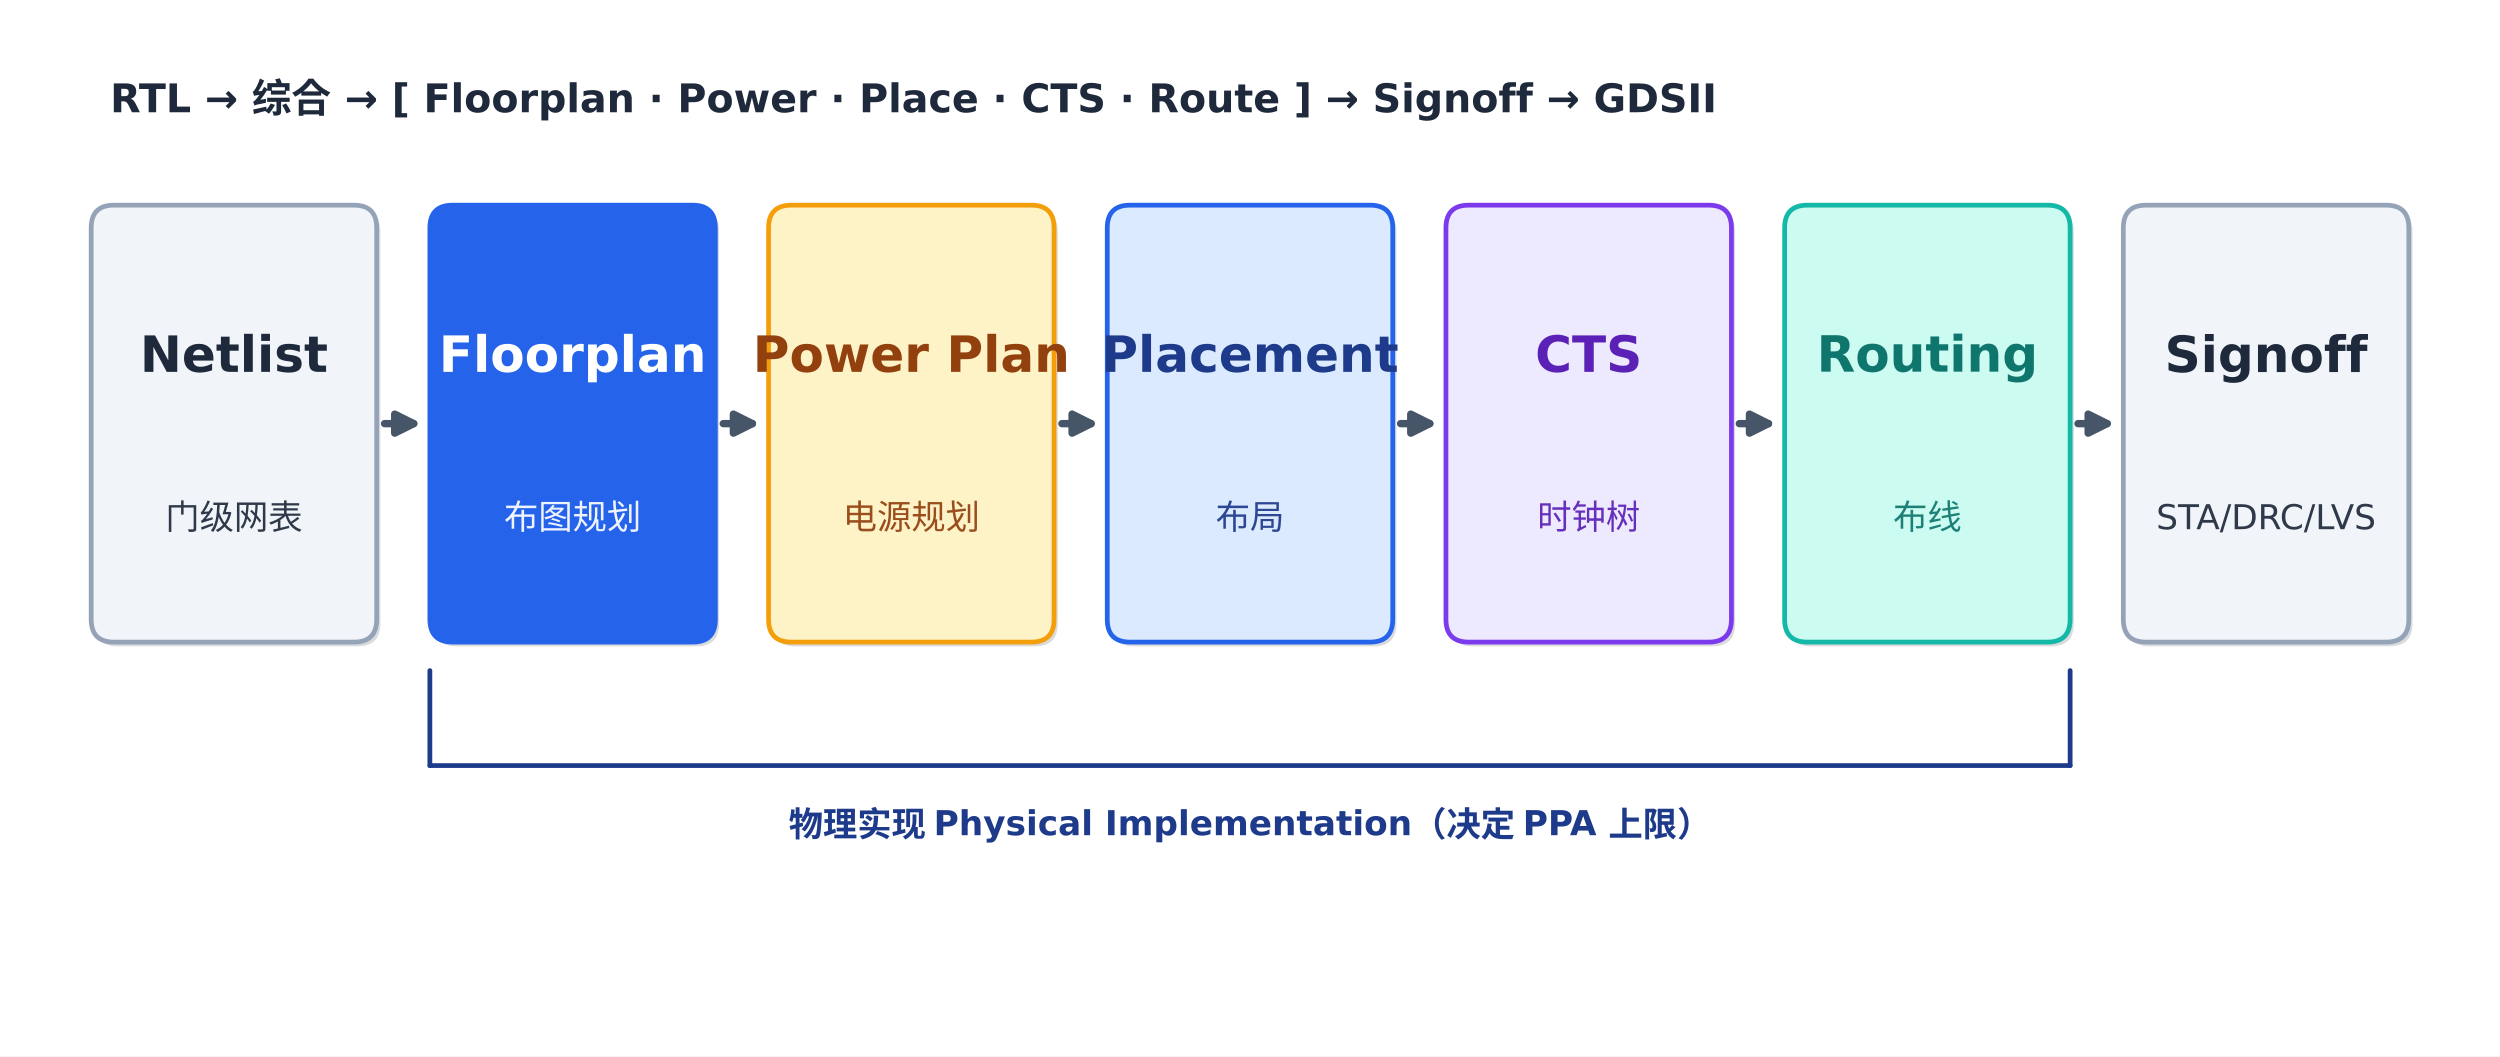
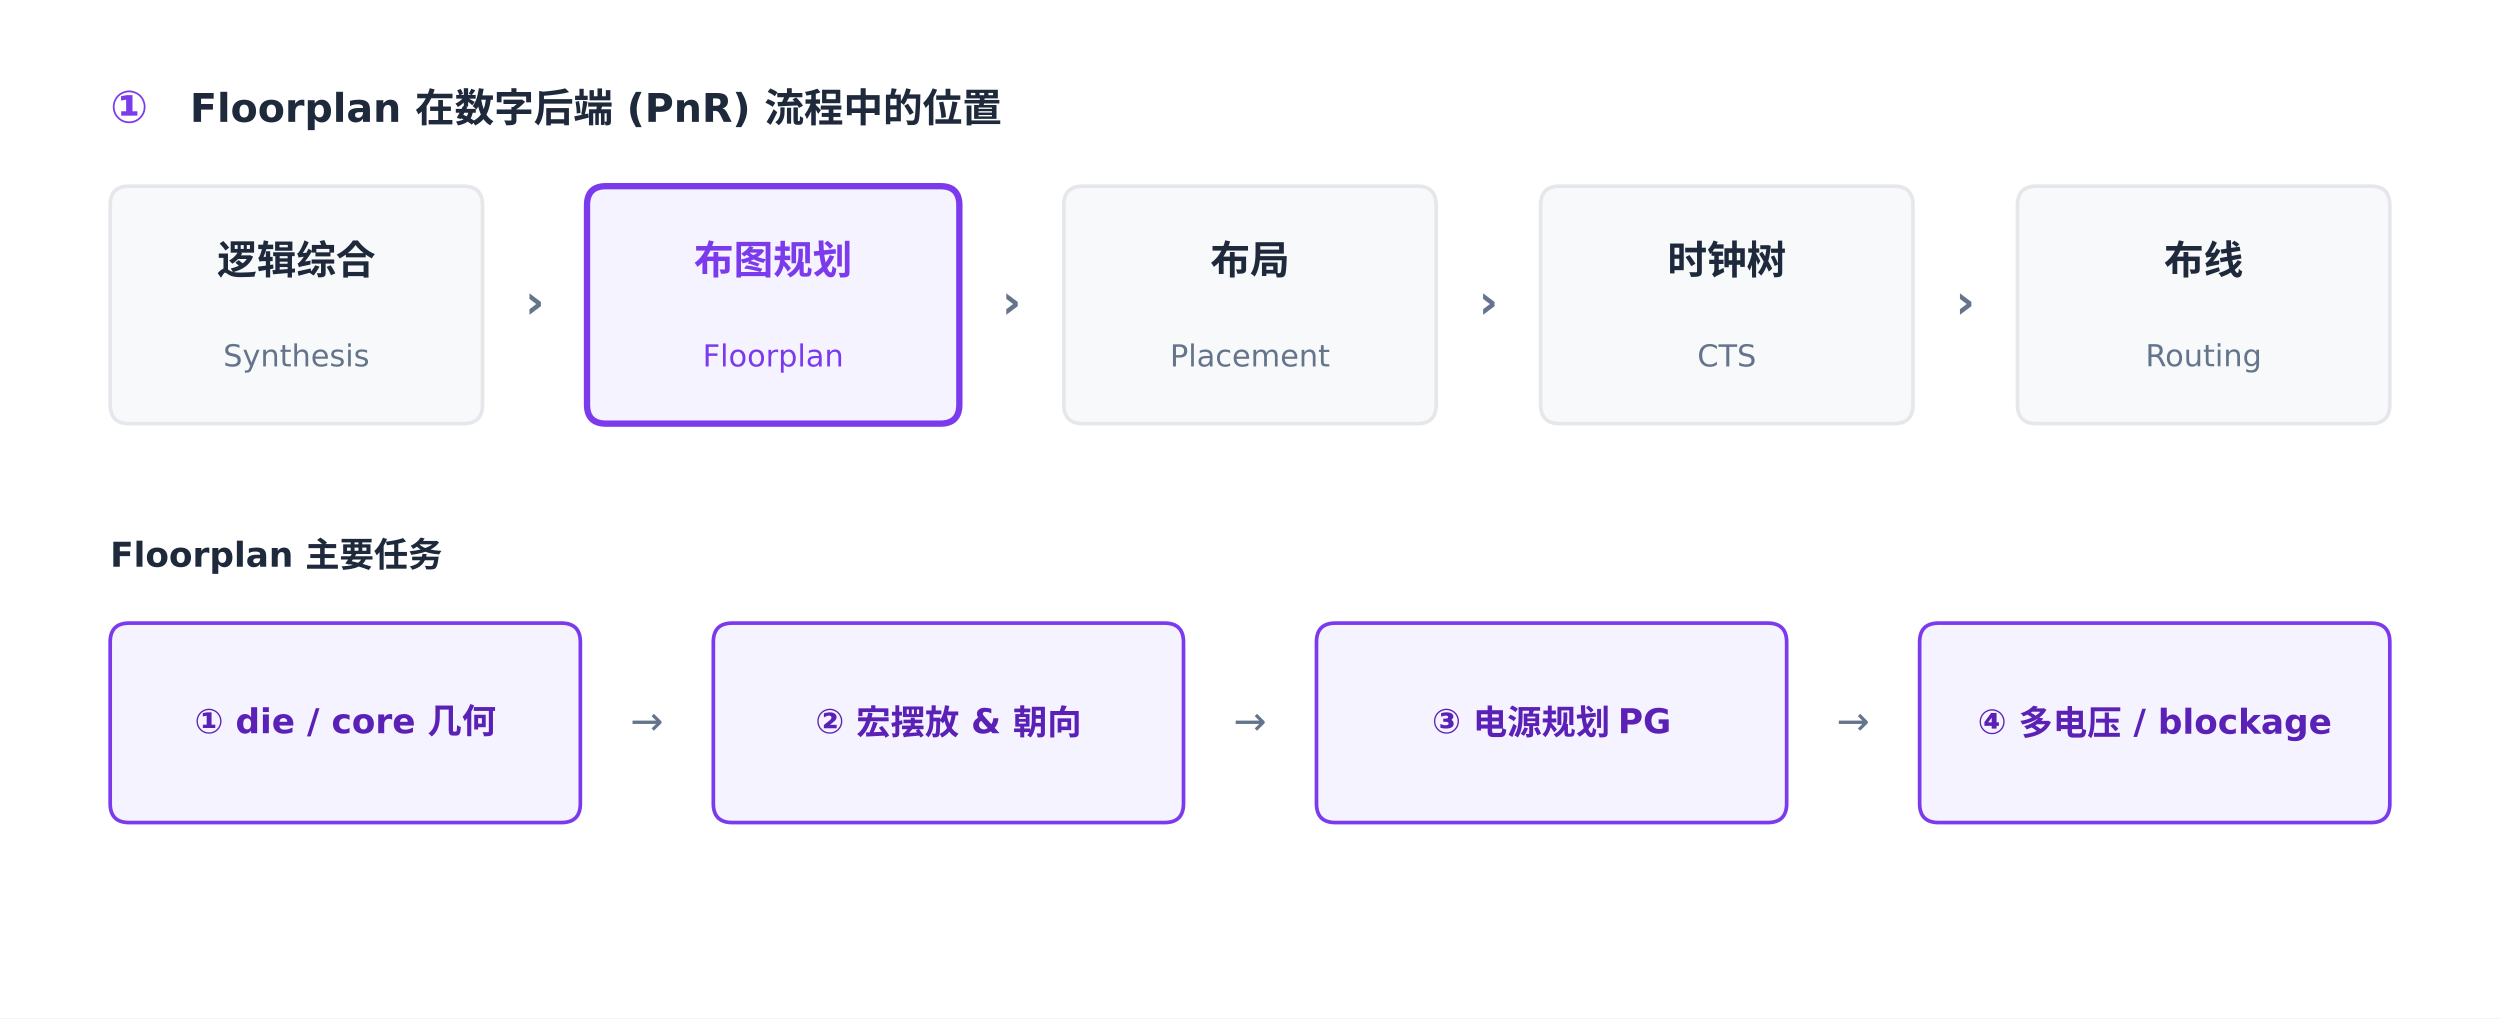
- <svg xmlns="http://www.w3.org/2000/svg" width="947.52pt" height="400.32pt" viewBox="0 0 947.52 400.32" version="1.1">
+ <svg xmlns="http://www.w3.org/2000/svg" width="947.52pt" height="385.92pt" viewBox="0 0 947.52 385.92" version="1.1">
  <defs>
    <style type="text/css">*{stroke-linejoin: round; stroke-linecap: butt}</style>
  </defs>
  <g id="figure_1">
    <g id="patch_1">
-       <path d="M 0 400.32  L 947.52 400.32  L 947.52 -0  L 0 -0  z " style="fill: #ffffff" />
+       <path d="M 0 385.92  L 947.52 385.92  L 947.52 0  L 0 0  z " style="fill: #ffffff" />
    </g>
    <g id="axes_1">
      <g id="patch_2">
-         <path d="M 5.76 394.56  L 941.76 394.56  L 941.76 5.76  L 5.76 5.76  z " clip-path="url(#pcc34184662)" style="fill: #ffffff" />
+         <path d="M 5.76 380.16  L 941.76 380.16  L 941.76 5.76  L 5.76 5.76  z " clip-path="url(#pd4212178b5)" style="fill: #ffffff" />
      </g>
      <g id="patch_3">
-         <path d="M 44.6 244.96  L 135.526 244.96  Q 144.166 244.96 144.166 236.32  L 144.166 88  Q 144.166 79.36 135.526 79.36  L 44.6 79.36  Q 35.96 79.36 35.96 88  L 35.96 236.32  Q 35.96 244.96 44.6 244.96  z " clip-path="url(#pcc34184662)" style="fill: #0f172a; opacity: 0.16" />
-         <path d="M 43.2 243.36  L 134.126 243.36  Q 142.766 243.36 142.766 234.72  L 142.766 86.4  Q 142.766 77.76 134.126 77.76  L 43.2 77.76  Q 34.56 77.76 34.56 86.4  L 34.56 234.72  Q 34.56 243.36 43.2 243.36  z " clip-path="url(#pcc34184662)" style="fill: #f1f5f9; stroke: #94a3b8; stroke-width: 1.8; stroke-linejoin: miter" />
+         <path d="M 48.96 160.56  L 175.68 160.56  Q 182.88 160.56 182.88 153.36  L 182.88 77.76  Q 182.88 70.56 175.68 70.56  L 48.96 70.56  Q 41.76 70.56 41.76 77.76  L 41.76 153.36  Q 41.76 160.56 48.96 160.56  z " clip-path="url(#pd4212178b5)" style="fill: #f8f9fb; stroke: #e5e7eb; stroke-width: 1.4; stroke-linejoin: miter" />
      </g>
      <g id="patch_4">
-         <path d="M 172.966 244.96  L 263.891 244.96  Q 272.531 244.96 272.531 236.32  L 272.531 88  Q 272.531 79.36 263.891 79.36  L 172.966 79.36  Q 164.326 79.36 164.326 88  L 164.326 236.32  Q 164.326 244.96 172.966 244.96  z " clip-path="url(#pcc34184662)" style="fill: #0f172a; opacity: 0.16" />
-         <path d="M 171.566 243.36  L 262.491 243.36  Q 271.131 243.36 271.131 234.72  L 271.131 86.4  Q 271.131 77.76 262.491 77.76  L 171.566 77.76  Q 162.926 77.76 162.926 86.4  L 162.926 234.72  Q 162.926 243.36 171.566 243.36  z " clip-path="url(#pcc34184662)" style="fill: #2563eb; stroke: #2563eb; stroke-width: 1.8; stroke-linejoin: miter" />
+         <path d="M 229.68 160.56  L 356.4 160.56  Q 363.6 160.56 363.6 153.36  L 363.6 77.76  Q 363.6 70.56 356.4 70.56  L 229.68 70.56  Q 222.48 70.56 222.48 77.76  L 222.48 153.36  Q 222.48 160.56 229.68 160.56  z " clip-path="url(#pd4212178b5)" style="fill: #f5f3ff; stroke: #7c3aed; stroke-width: 2.4; stroke-linejoin: miter" />
      </g>
      <g id="patch_5">
-         <path d="M 301.331 244.96  L 392.257 244.96  Q 400.897 244.96 400.897 236.32  L 400.897 88  Q 400.897 79.36 392.257 79.36  L 301.331 79.36  Q 292.691 79.36 292.691 88  L 292.691 236.32  Q 292.691 244.96 301.331 244.96  z " clip-path="url(#pcc34184662)" style="fill: #0f172a; opacity: 0.16" />
-         <path d="M 299.931 243.36  L 390.857 243.36  Q 399.497 243.36 399.497 234.72  L 399.497 86.4  Q 399.497 77.76 390.857 77.76  L 299.931 77.76  Q 291.291 77.76 291.291 86.4  L 291.291 234.72  Q 291.291 243.36 299.931 243.36  z " clip-path="url(#pcc34184662)" style="fill: #fef3c7; stroke: #f59e0b; stroke-width: 1.8; stroke-linejoin: miter" />
+         <path d="M 410.4 160.56  L 537.12 160.56  Q 544.32 160.56 544.32 153.36  L 544.32 77.76  Q 544.32 70.56 537.12 70.56  L 410.4 70.56  Q 403.2 70.56 403.2 77.76  L 403.2 153.36  Q 403.2 160.56 410.4 160.56  z " clip-path="url(#pd4212178b5)" style="fill: #f8f9fb; stroke: #e5e7eb; stroke-width: 1.4; stroke-linejoin: miter" />
      </g>
      <g id="patch_6">
-         <path d="M 429.697 244.96  L 520.623 244.96  Q 529.263 244.96 529.263 236.32  L 529.263 88  Q 529.263 79.36 520.623 79.36  L 429.697 79.36  Q 421.057 79.36 421.057 88  L 421.057 236.32  Q 421.057 244.96 429.697 244.96  z " clip-path="url(#pcc34184662)" style="fill: #0f172a; opacity: 0.16" />
-         <path d="M 428.297 243.36  L 519.223 243.36  Q 527.863 243.36 527.863 234.72  L 527.863 86.4  Q 527.863 77.76 519.223 77.76  L 428.297 77.76  Q 419.657 77.76 419.657 86.4  L 419.657 234.72  Q 419.657 243.36 428.297 243.36  z " clip-path="url(#pcc34184662)" style="fill: #dbeafe; stroke: #2563eb; stroke-width: 1.8; stroke-linejoin: miter" />
+         <path d="M 591.12 160.56  L 717.84 160.56  Q 725.04 160.56 725.04 153.36  L 725.04 77.76  Q 725.04 70.56 717.84 70.56  L 591.12 70.56  Q 583.92 70.56 583.92 77.76  L 583.92 153.36  Q 583.92 160.56 591.12 160.56  z " clip-path="url(#pd4212178b5)" style="fill: #f8f9fb; stroke: #e5e7eb; stroke-width: 1.4; stroke-linejoin: miter" />
      </g>
      <g id="patch_7">
-         <path d="M 558.063 244.96  L 648.989 244.96  Q 657.629 244.96 657.629 236.32  L 657.629 88  Q 657.629 79.36 648.989 79.36  L 558.063 79.36  Q 549.423 79.36 549.423 88  L 549.423 236.32  Q 549.423 244.96 558.063 244.96  z " clip-path="url(#pcc34184662)" style="fill: #0f172a; opacity: 0.16" />
-         <path d="M 556.663 243.36  L 647.589 243.36  Q 656.229 243.36 656.229 234.72  L 656.229 86.4  Q 656.229 77.76 647.589 77.76  L 556.663 77.76  Q 548.023 77.76 548.023 86.4  L 548.023 234.72  Q 548.023 243.36 556.663 243.36  z " clip-path="url(#pcc34184662)" style="fill: #ede9fe; stroke: #7c3aed; stroke-width: 1.8; stroke-linejoin: miter" />
+         <path d="M 771.84 160.56  L 898.56 160.56  Q 905.76 160.56 905.76 153.36  L 905.76 77.76  Q 905.76 70.56 898.56 70.56  L 771.84 70.56  Q 764.64 70.56 764.64 77.76  L 764.64 153.36  Q 764.64 160.56 771.84 160.56  z " clip-path="url(#pd4212178b5)" style="fill: #f8f9fb; stroke: #e5e7eb; stroke-width: 1.4; stroke-linejoin: miter" />
      </g>
      <g id="patch_8">
-         <path d="M 686.429 244.96  L 777.354 244.96  Q 785.994 244.96 785.994 236.32  L 785.994 88  Q 785.994 79.36 777.354 79.36  L 686.429 79.36  Q 677.789 79.36 677.789 88  L 677.789 236.32  Q 677.789 244.96 686.429 244.96  z " clip-path="url(#pcc34184662)" style="fill: #0f172a; opacity: 0.16" />
-         <path d="M 685.029 243.36  L 775.954 243.36  Q 784.594 243.36 784.594 234.72  L 784.594 86.4  Q 784.594 77.76 775.954 77.76  L 685.029 77.76  Q 676.389 77.76 676.389 86.4  L 676.389 234.72  Q 676.389 243.36 685.029 243.36  z " clip-path="url(#pcc34184662)" style="fill: #ccfbf1; stroke: #14b8a6; stroke-width: 1.8; stroke-linejoin: miter" />
+         <path d="M 48.96 311.76  L 212.76 311.76  Q 219.96 311.76 219.96 304.56  L 219.96 243.36  Q 219.96 236.16 212.76 236.16  L 48.96 236.16  Q 41.76 236.16 41.76 243.36  L 41.76 304.56  Q 41.76 311.76 48.96 311.76  z " clip-path="url(#pd4212178b5)" style="fill: #f5f3ff; stroke: #7c3aed; stroke-width: 1.4; stroke-linejoin: miter" />
      </g>
      <g id="patch_9">
-         <path d="M 814.794 244.96  L 905.72 244.96  Q 914.36 244.96 914.36 236.32  L 914.36 88  Q 914.36 79.36 905.72 79.36  L 814.794 79.36  Q 806.154 79.36 806.154 88  L 806.154 236.32  Q 806.154 244.96 814.794 244.96  z " clip-path="url(#pcc34184662)" style="fill: #0f172a; opacity: 0.16" />
-         <path d="M 813.394 243.36  L 904.32 243.36  Q 912.96 243.36 912.96 234.72  L 912.96 86.4  Q 912.96 77.76 904.32 77.76  L 813.394 77.76  Q 804.754 77.76 804.754 86.4  L 804.754 234.72  Q 804.754 243.36 813.394 243.36  z " clip-path="url(#pcc34184662)" style="fill: #f1f5f9; stroke: #94a3b8; stroke-width: 1.8; stroke-linejoin: miter" />
+         <path d="M 277.56 311.76  L 441.36 311.76  Q 448.56 311.76 448.56 304.56  L 448.56 243.36  Q 448.56 236.16 441.36 236.16  L 277.56 236.16  Q 270.36 236.16 270.36 243.36  L 270.36 304.56  Q 270.36 311.76 277.56 311.76  z " clip-path="url(#pd4212178b5)" style="fill: #f5f3ff; stroke: #7c3aed; stroke-width: 1.4; stroke-linejoin: miter" />
      </g>
-       <g id="line2d_1">
-         <path d="M 162.926 254.16  L 162.926 290.16  " clip-path="url(#pcc34184662)" style="fill: none; stroke: #1e3a8a; stroke-width: 1.8; stroke-linecap: round" />
+       <g id="patch_10">
+         <path d="M 506.16 311.76  L 669.96 311.76  Q 677.16 311.76 677.16 304.56  L 677.16 243.36  Q 677.16 236.16 669.96 236.16  L 506.16 236.16  Q 498.96 236.16 498.96 243.36  L 498.96 304.56  Q 498.96 311.76 506.16 311.76  z " clip-path="url(#pd4212178b5)" style="fill: #f5f3ff; stroke: #7c3aed; stroke-width: 1.4; stroke-linejoin: miter" />
      </g>
-       <g id="line2d_2">
-         <path d="M 784.594 254.16  L 784.594 290.16  " clip-path="url(#pcc34184662)" style="fill: none; stroke: #1e3a8a; stroke-width: 1.8; stroke-linecap: round" />
-       </g>
-       <g id="line2d_3">
-         <path d="M 162.926 290.16  L 784.594 290.16  " clip-path="url(#pcc34184662)" style="fill: none; stroke: #1e3a8a; stroke-width: 1.8; stroke-linecap: round" />
+       <g id="patch_11">
+         <path d="M 734.76 311.76  L 898.56 311.76  Q 905.76 311.76 905.76 304.56  L 905.76 243.36  Q 905.76 236.16 898.56 236.16  L 734.76 236.16  Q 727.56 236.16 727.56 243.36  L 727.56 304.56  Q 727.56 311.76 734.76 311.76  z " clip-path="url(#pd4212178b5)" style="fill: #f5f3ff; stroke: #7c3aed; stroke-width: 1.4; stroke-linejoin: miter" />
      </g>
      <g id="text_1">
-         <text style="font-weight: 700; font-size: 15px; font-family: 'Microsoft YaHei', 'Microsoft YaHei UI', 'SimHei', 'Segoe UI', 'DejaVu Sans', sans-serif; text-anchor: start; fill: #1e293b" x="41.76" y="42.539" transform="rotate(-0 41.76 42.5393)">RTL → 综合 → [ Floorplan · Power · Place · CTS · Route ] → Signoff → GDSII</text>
-       </g>
-       <g id="patch_10">
-         <path d="M 145.763 160.56  Q 152.846 160.56 156.799 160.56  " clip-path="url(#pcc34184662)" style="fill: none; stroke: #475569; stroke-width: 2.8; stroke-linecap: round" />
-         <path d="M 149.599 156.96  L 156.799 160.56  L 149.599 164.16  z " clip-path="url(#pcc34184662)" style="fill: #475569; stroke: #475569; stroke-width: 2.8; stroke-linecap: round" />
-       </g>
-       <g id="patch_11">
-         <path d="M 274.129 160.56  Q 281.212 160.56 285.165 160.56  " clip-path="url(#pcc34184662)" style="fill: none; stroke: #475569; stroke-width: 2.8; stroke-linecap: round" />
-         <path d="M 277.965 156.96  L 285.165 160.56  L 277.965 164.16  z " clip-path="url(#pcc34184662)" style="fill: #475569; stroke: #475569; stroke-width: 2.8; stroke-linecap: round" />
-       </g>
-       <g id="patch_12">
-         <path d="M 402.495 160.56  Q 409.578 160.56 413.531 160.56  " clip-path="url(#pcc34184662)" style="fill: none; stroke: #475569; stroke-width: 2.8; stroke-linecap: round" />
-         <path d="M 406.331 156.96  L 413.531 160.56  L 406.331 164.16  z " clip-path="url(#pcc34184662)" style="fill: #475569; stroke: #475569; stroke-width: 2.8; stroke-linecap: round" />
-       </g>
-       <g id="patch_13">
-         <path d="M 530.86 160.56  Q 537.944 160.56 541.896 160.56  " clip-path="url(#pcc34184662)" style="fill: none; stroke: #475569; stroke-width: 2.8; stroke-linecap: round" />
-         <path d="M 534.696 156.96  L 541.896 160.56  L 534.696 164.16  z " clip-path="url(#pcc34184662)" style="fill: #475569; stroke: #475569; stroke-width: 2.8; stroke-linecap: round" />
-       </g>
-       <g id="patch_14">
-         <path d="M 659.226 160.56  Q 666.309 160.56 670.262 160.56  " clip-path="url(#pcc34184662)" style="fill: none; stroke: #475569; stroke-width: 2.8; stroke-linecap: round" />
-         <path d="M 663.062 156.96  L 670.262 160.56  L 663.062 164.16  z " clip-path="url(#pcc34184662)" style="fill: #475569; stroke: #475569; stroke-width: 2.8; stroke-linecap: round" />
-       </g>
-       <g id="patch_15">
-         <path d="M 787.592 160.56  Q 794.675 160.56 798.628 160.56  " clip-path="url(#pcc34184662)" style="fill: none; stroke: #475569; stroke-width: 2.8; stroke-linecap: round" />
-         <path d="M 791.428 156.96  L 798.628 160.56  L 791.428 164.16  z " clip-path="url(#pcc34184662)" style="fill: #475569; stroke: #475569; stroke-width: 2.8; stroke-linecap: round" />
+         <text style="font-weight: 700; font-size: 15px; font-family: 'Microsoft YaHei', 'Microsoft YaHei UI', 'SimHei', 'Segoe UI', 'DejaVu Sans', sans-serif; text-anchor: middle; fill: #1e293b" x="112.32" y="103.851" transform="rotate(-0 112.32 103.8509)">逻辑综合</text>
      </g>
      <g id="text_2">
-         <text style="font-weight: 700; font-size: 13px; font-family: 'Microsoft YaHei', 'Microsoft YaHei UI', 'SimHei', 'Segoe UI', 'DejaVu Sans', sans-serif; text-anchor: middle; fill: #1e3a8a" x="473.76" y="316.989" transform="rotate(-0 473.76 316.9893)">物理实现 Physical Implementation（决定 PPA 上限）</text>
+         <text style="font-size: 11.5px; font-family: 'Microsoft YaHei', 'Microsoft YaHei UI', 'SimHei', 'Segoe UI', 'DejaVu Sans', sans-serif; text-anchor: middle; fill: #64748b" x="112.32" y="138.854" transform="rotate(-0 112.32 138.8537)">Synthesis</text>
      </g>
      <g id="text_3">
-         <text style="font-weight: 700; font-size: 19px; font-family: 'Microsoft YaHei', 'Microsoft YaHei UI', 'SimHei', 'Segoe UI', 'DejaVu Sans', sans-serif; text-anchor: middle; fill: #1e293b" x="88.663" y="140.952" transform="rotate(-0 88.66286 140.9524)">Netlist</text>
+         <text style="font-weight: 700; font-size: 15px; font-family: 'Microsoft YaHei', 'Microsoft YaHei UI', 'SimHei', 'Segoe UI', 'DejaVu Sans', sans-serif; text-anchor: middle; fill: #7c3aed" x="293.04" y="103.851" transform="rotate(-0 293.04 103.8509)">布图规划</text>
      </g>
      <g id="text_4">
-         <text style="font-size: 13px; font-family: 'Microsoft YaHei', 'Microsoft YaHei UI', 'SimHei', 'Segoe UI', 'DejaVu Sans', sans-serif; text-anchor: middle; fill: #1e293b; opacity: 0.92" x="88.663" y="200.572" transform="rotate(-0 88.66286 200.5721)">门级网表</text>
+         <text style="font-size: 11.5px; font-family: 'Microsoft YaHei', 'Microsoft YaHei UI', 'SimHei', 'Segoe UI', 'DejaVu Sans', sans-serif; text-anchor: middle; fill: #7c3aed" x="293.04" y="138.887" transform="rotate(-0 293.04 138.887)">Floorplan</text>
      </g>
      <g id="text_5">
-         <text style="font-weight: 700; font-size: 19px; font-family: 'Microsoft YaHei', 'Microsoft YaHei UI', 'SimHei', 'Segoe UI', 'DejaVu Sans', sans-serif; text-anchor: middle; fill: #ffffff" x="217.029" y="140.952" transform="rotate(-0 217.0286 140.9524)">Floorplan</text>
+         <text style="font-weight: 700; font-size: 15px; font-family: 'Microsoft YaHei', 'Microsoft YaHei UI', 'SimHei', 'Segoe UI', 'DejaVu Sans', sans-serif; text-anchor: middle; fill: #1e293b" x="473.76" y="103.851" transform="rotate(-0 473.76 103.8509)">布局</text>
      </g>
      <g id="text_6">
-         <text style="font-size: 13px; font-family: 'Microsoft YaHei', 'Microsoft YaHei UI', 'SimHei', 'Segoe UI', 'DejaVu Sans', sans-serif; text-anchor: middle; fill: #ffffff; opacity: 0.92" x="217.029" y="200.572" transform="rotate(-0 217.0286 200.5721)">布图规划</text>
+         <text style="font-size: 11.5px; font-family: 'Microsoft YaHei', 'Microsoft YaHei UI', 'SimHei', 'Segoe UI', 'DejaVu Sans', sans-serif; text-anchor: middle; fill: #64748b" x="473.76" y="138.887" transform="rotate(-0 473.76 138.887)">Placement</text>
      </g>
      <g id="text_7">
-         <text style="font-weight: 700; font-size: 19px; font-family: 'Microsoft YaHei', 'Microsoft YaHei UI', 'SimHei', 'Segoe UI', 'DejaVu Sans', sans-serif; text-anchor: middle; fill: #92400e" x="345.394" y="140.952" transform="rotate(-0 345.3943 140.9524)">Power Plan</text>
+         <text style="font-weight: 700; font-size: 15px; font-family: 'Microsoft YaHei', 'Microsoft YaHei UI', 'SimHei', 'Segoe UI', 'DejaVu Sans', sans-serif; text-anchor: middle; fill: #1e293b" x="654.48" y="103.851" transform="rotate(-0 654.48 103.8509)">时钟树</text>
      </g>
      <g id="text_8">
-         <text style="font-size: 13px; font-family: 'Microsoft YaHei', 'Microsoft YaHei UI', 'SimHei', 'Segoe UI', 'DejaVu Sans', sans-serif; text-anchor: middle; fill: #92400e; opacity: 0.92" x="345.394" y="200.572" transform="rotate(-0 345.3943 200.5721)">电源规划</text>
+         <text style="font-size: 11.5px; font-family: 'Microsoft YaHei', 'Microsoft YaHei UI', 'SimHei', 'Segoe UI', 'DejaVu Sans', sans-serif; text-anchor: middle; fill: #64748b" x="654.48" y="138.887" transform="rotate(-0 654.48 138.887)">CTS</text>
      </g>
      <g id="text_9">
-         <text style="font-weight: 700; font-size: 19px; font-family: 'Microsoft YaHei', 'Microsoft YaHei UI', 'SimHei', 'Segoe UI', 'DejaVu Sans', sans-serif; text-anchor: middle; fill: #1e3a8a" x="473.76" y="140.952" transform="rotate(-0 473.76 140.9524)">Placement</text>
+         <text style="font-weight: 700; font-size: 15px; font-family: 'Microsoft YaHei', 'Microsoft YaHei UI', 'SimHei', 'Segoe UI', 'DejaVu Sans', sans-serif; text-anchor: middle; fill: #1e293b" x="835.2" y="103.851" transform="rotate(-0 835.2 103.8509)">布线</text>
      </g>
      <g id="text_10">
-         <text style="font-size: 13px; font-family: 'Microsoft YaHei', 'Microsoft YaHei UI', 'SimHei', 'Segoe UI', 'DejaVu Sans', sans-serif; text-anchor: middle; fill: #1e3a8a; opacity: 0.92" x="473.76" y="200.572" transform="rotate(-0 473.76 200.5721)">布局</text>
+         <text style="font-size: 11.5px; font-family: 'Microsoft YaHei', 'Microsoft YaHei UI', 'SimHei', 'Segoe UI', 'DejaVu Sans', sans-serif; text-anchor: middle; fill: #64748b" x="835.2" y="138.821" transform="rotate(-0 835.2 138.8205)">Routing</text>
      </g>
      <g id="text_11">
-         <text style="font-weight: 700; font-size: 19px; font-family: 'Microsoft YaHei', 'Microsoft YaHei UI', 'SimHei', 'Segoe UI', 'DejaVu Sans', sans-serif; text-anchor: middle; fill: #5b21b6" x="602.126" y="140.952" transform="rotate(-0 602.1257 140.9524)">CTS</text>
+         <text style="font-weight: 700; font-size: 13px; font-family: 'Microsoft YaHei', 'Microsoft YaHei UI', 'SimHei', 'Segoe UI', 'DejaVu Sans', sans-serif; text-anchor: start; fill: #1e293b" x="41.76" y="214.806" transform="rotate(-0 41.76 214.8062)">Floorplan 主要任务</text>
      </g>
      <g id="text_12">
-         <text style="font-size: 13px; font-family: 'Microsoft YaHei', 'Microsoft YaHei UI', 'SimHei', 'Segoe UI', 'DejaVu Sans', sans-serif; text-anchor: middle; fill: #5b21b6; opacity: 0.92" x="602.126" y="200.572" transform="rotate(-0 602.1257 200.5721)">时钟树</text>
+         <text style="font-weight: 700; font-size: 13px; font-family: 'Microsoft YaHei', 'Microsoft YaHei UI', 'SimHei', 'Segoe UI', 'DejaVu Sans', sans-serif; text-anchor: middle; fill: #5b21b6" x="130.86" y="277.9" transform="rotate(-0 130.86 277.9001)">① die / core 几何</text>
      </g>
      <g id="text_13">
-         <text style="font-weight: 700; font-size: 19px; font-family: 'Microsoft YaHei', 'Microsoft YaHei UI', 'SimHei', 'Segoe UI', 'DejaVu Sans', sans-serif; text-anchor: middle; fill: #0f766e" x="730.491" y="140.874" transform="rotate(-0 730.4914 140.8738)">Routing</text>
+         <text style="font-weight: 700; font-size: 13px; font-family: 'Microsoft YaHei', 'Microsoft YaHei UI', 'SimHei', 'Segoe UI', 'DejaVu Sans', sans-serif; text-anchor: middle; fill: #5b21b6" x="359.46" y="277.9" transform="rotate(-0 359.46 277.9001)">② 宏摆放 &amp; 朝向</text>
      </g>
      <g id="text_14">
-         <text style="font-size: 13px; font-family: 'Microsoft YaHei', 'Microsoft YaHei UI', 'SimHei', 'Segoe UI', 'DejaVu Sans', sans-serif; text-anchor: middle; fill: #0f766e; opacity: 0.92" x="730.491" y="200.572" transform="rotate(-0 730.4914 200.5721)">布线</text>
+         <text style="font-weight: 700; font-size: 13px; font-family: 'Microsoft YaHei', 'Microsoft YaHei UI', 'SimHei', 'Segoe UI', 'DejaVu Sans', sans-serif; text-anchor: middle; fill: #5b21b6" x="588.06" y="277.9" transform="rotate(-0 588.06 277.9001)">③ 电源规划 PG</text>
      </g>
      <g id="text_15">
-         <text style="font-weight: 700; font-size: 19px; font-family: 'Microsoft YaHei', 'Microsoft YaHei UI', 'SimHei', 'Segoe UI', 'DejaVu Sans', sans-serif; text-anchor: middle; fill: #1e293b" x="858.857" y="141.027" transform="rotate(-0 858.8571 141.0266)">Signoff</text>
+         <text style="font-weight: 700; font-size: 13px; font-family: 'Microsoft YaHei', 'Microsoft YaHei UI', 'SimHei', 'Segoe UI', 'DejaVu Sans', sans-serif; text-anchor: middle; fill: #5b21b6" x="816.66" y="278.09" transform="rotate(-0 816.66 278.09)">④ 多电压 / blockage</text>
      </g>
      <g id="text_16">
-         <text style="font-size: 13px; font-family: 'Microsoft YaHei', 'Microsoft YaHei UI', 'SimHei', 'Segoe UI', 'DejaVu Sans', sans-serif; text-anchor: middle; fill: #1e293b; opacity: 0.92" x="858.857" y="200.572" transform="rotate(-0 858.8571 200.5721)">STA/DRC/LVS</text>
+         <text style="font-size: 15px; font-family: 'Microsoft YaHei', 'Microsoft YaHei UI', 'SimHei', 'Segoe UI', 'DejaVu Sans', sans-serif; text-anchor: middle; fill: #64748b" x="245.16" y="278.451" transform="rotate(-0 245.16 278.4509)">→</text>
+       </g>
+       <g id="text_17">
+         <text style="font-size: 15px; font-family: 'Microsoft YaHei', 'Microsoft YaHei UI', 'SimHei', 'Segoe UI', 'DejaVu Sans', sans-serif; text-anchor: middle; fill: #64748b" x="473.76" y="278.451" transform="rotate(-0 473.76 278.4509)">→</text>
+       </g>
+       <g id="text_18">
+         <text style="font-size: 15px; font-family: 'Microsoft YaHei', 'Microsoft YaHei UI', 'SimHei', 'Segoe UI', 'DejaVu Sans', sans-serif; text-anchor: middle; fill: #64748b" x="702.36" y="278.451" transform="rotate(-0 702.36 278.4509)">→</text>
+       </g>
+       <g id="text_19">
+         <text style="font-weight: 700; font-size: 18px; font-family: 'Microsoft YaHei', 'Microsoft YaHei UI', 'SimHei', 'Segoe UI', 'DejaVu Sans', sans-serif; text-anchor: middle; fill: #64748b" x="202.68" y="120.517" transform="rotate(-0 202.68 120.517)">›</text>
+       </g>
+       <g id="text_20">
+         <text style="font-weight: 700; font-size: 18px; font-family: 'Microsoft YaHei', 'Microsoft YaHei UI', 'SimHei', 'Segoe UI', 'DejaVu Sans', sans-serif; text-anchor: middle; fill: #64748b" x="383.4" y="120.517" transform="rotate(-0 383.4 120.517)">›</text>
+       </g>
+       <g id="text_21">
+         <text style="font-weight: 700; font-size: 18px; font-family: 'Microsoft YaHei', 'Microsoft YaHei UI', 'SimHei', 'Segoe UI', 'DejaVu Sans', sans-serif; text-anchor: middle; fill: #64748b" x="564.12" y="120.517" transform="rotate(-0 564.12 120.517)">›</text>
+       </g>
+       <g id="text_22">
+         <text style="font-weight: 700; font-size: 18px; font-family: 'Microsoft YaHei', 'Microsoft YaHei UI', 'SimHei', 'Segoe UI', 'DejaVu Sans', sans-serif; text-anchor: middle; fill: #64748b" x="744.84" y="120.517" transform="rotate(-0 744.84 120.517)">›</text>
+       </g>
+       <g id="text_23">
+         <text style="font-weight: 700; font-size: 17px; font-family: 'Microsoft YaHei', 'Microsoft YaHei UI', 'SimHei', 'Segoe UI', 'DejaVu Sans', sans-serif; text-anchor: start; fill: #7c3aed" x="41.76" y="46.442" transform="rotate(-0 41.76 46.44164)">①</text>
+       </g>
+       <g id="text_24">
+         <text style="font-weight: 700; font-size: 15px; font-family: 'Microsoft YaHei', 'Microsoft YaHei UI', 'SimHei', 'Segoe UI', 'DejaVu Sans', sans-serif; text-anchor: start; fill: #1e293b" x="72" y="46.184" transform="rotate(-0 72 46.18383)">Floorplan 在数字后端 (PnR) 流程中的位置</text>
      </g>
    </g>
  </g>
  <defs>
-     <clipPath id="pcc34184662">
-       <rect x="5.76" y="5.76" width="936" height="388.8" />
+     <clipPath id="pd4212178b5">
+       <rect x="5.76" y="5.76" width="936" height="374.4" />
    </clipPath>
  </defs>
</svg>
